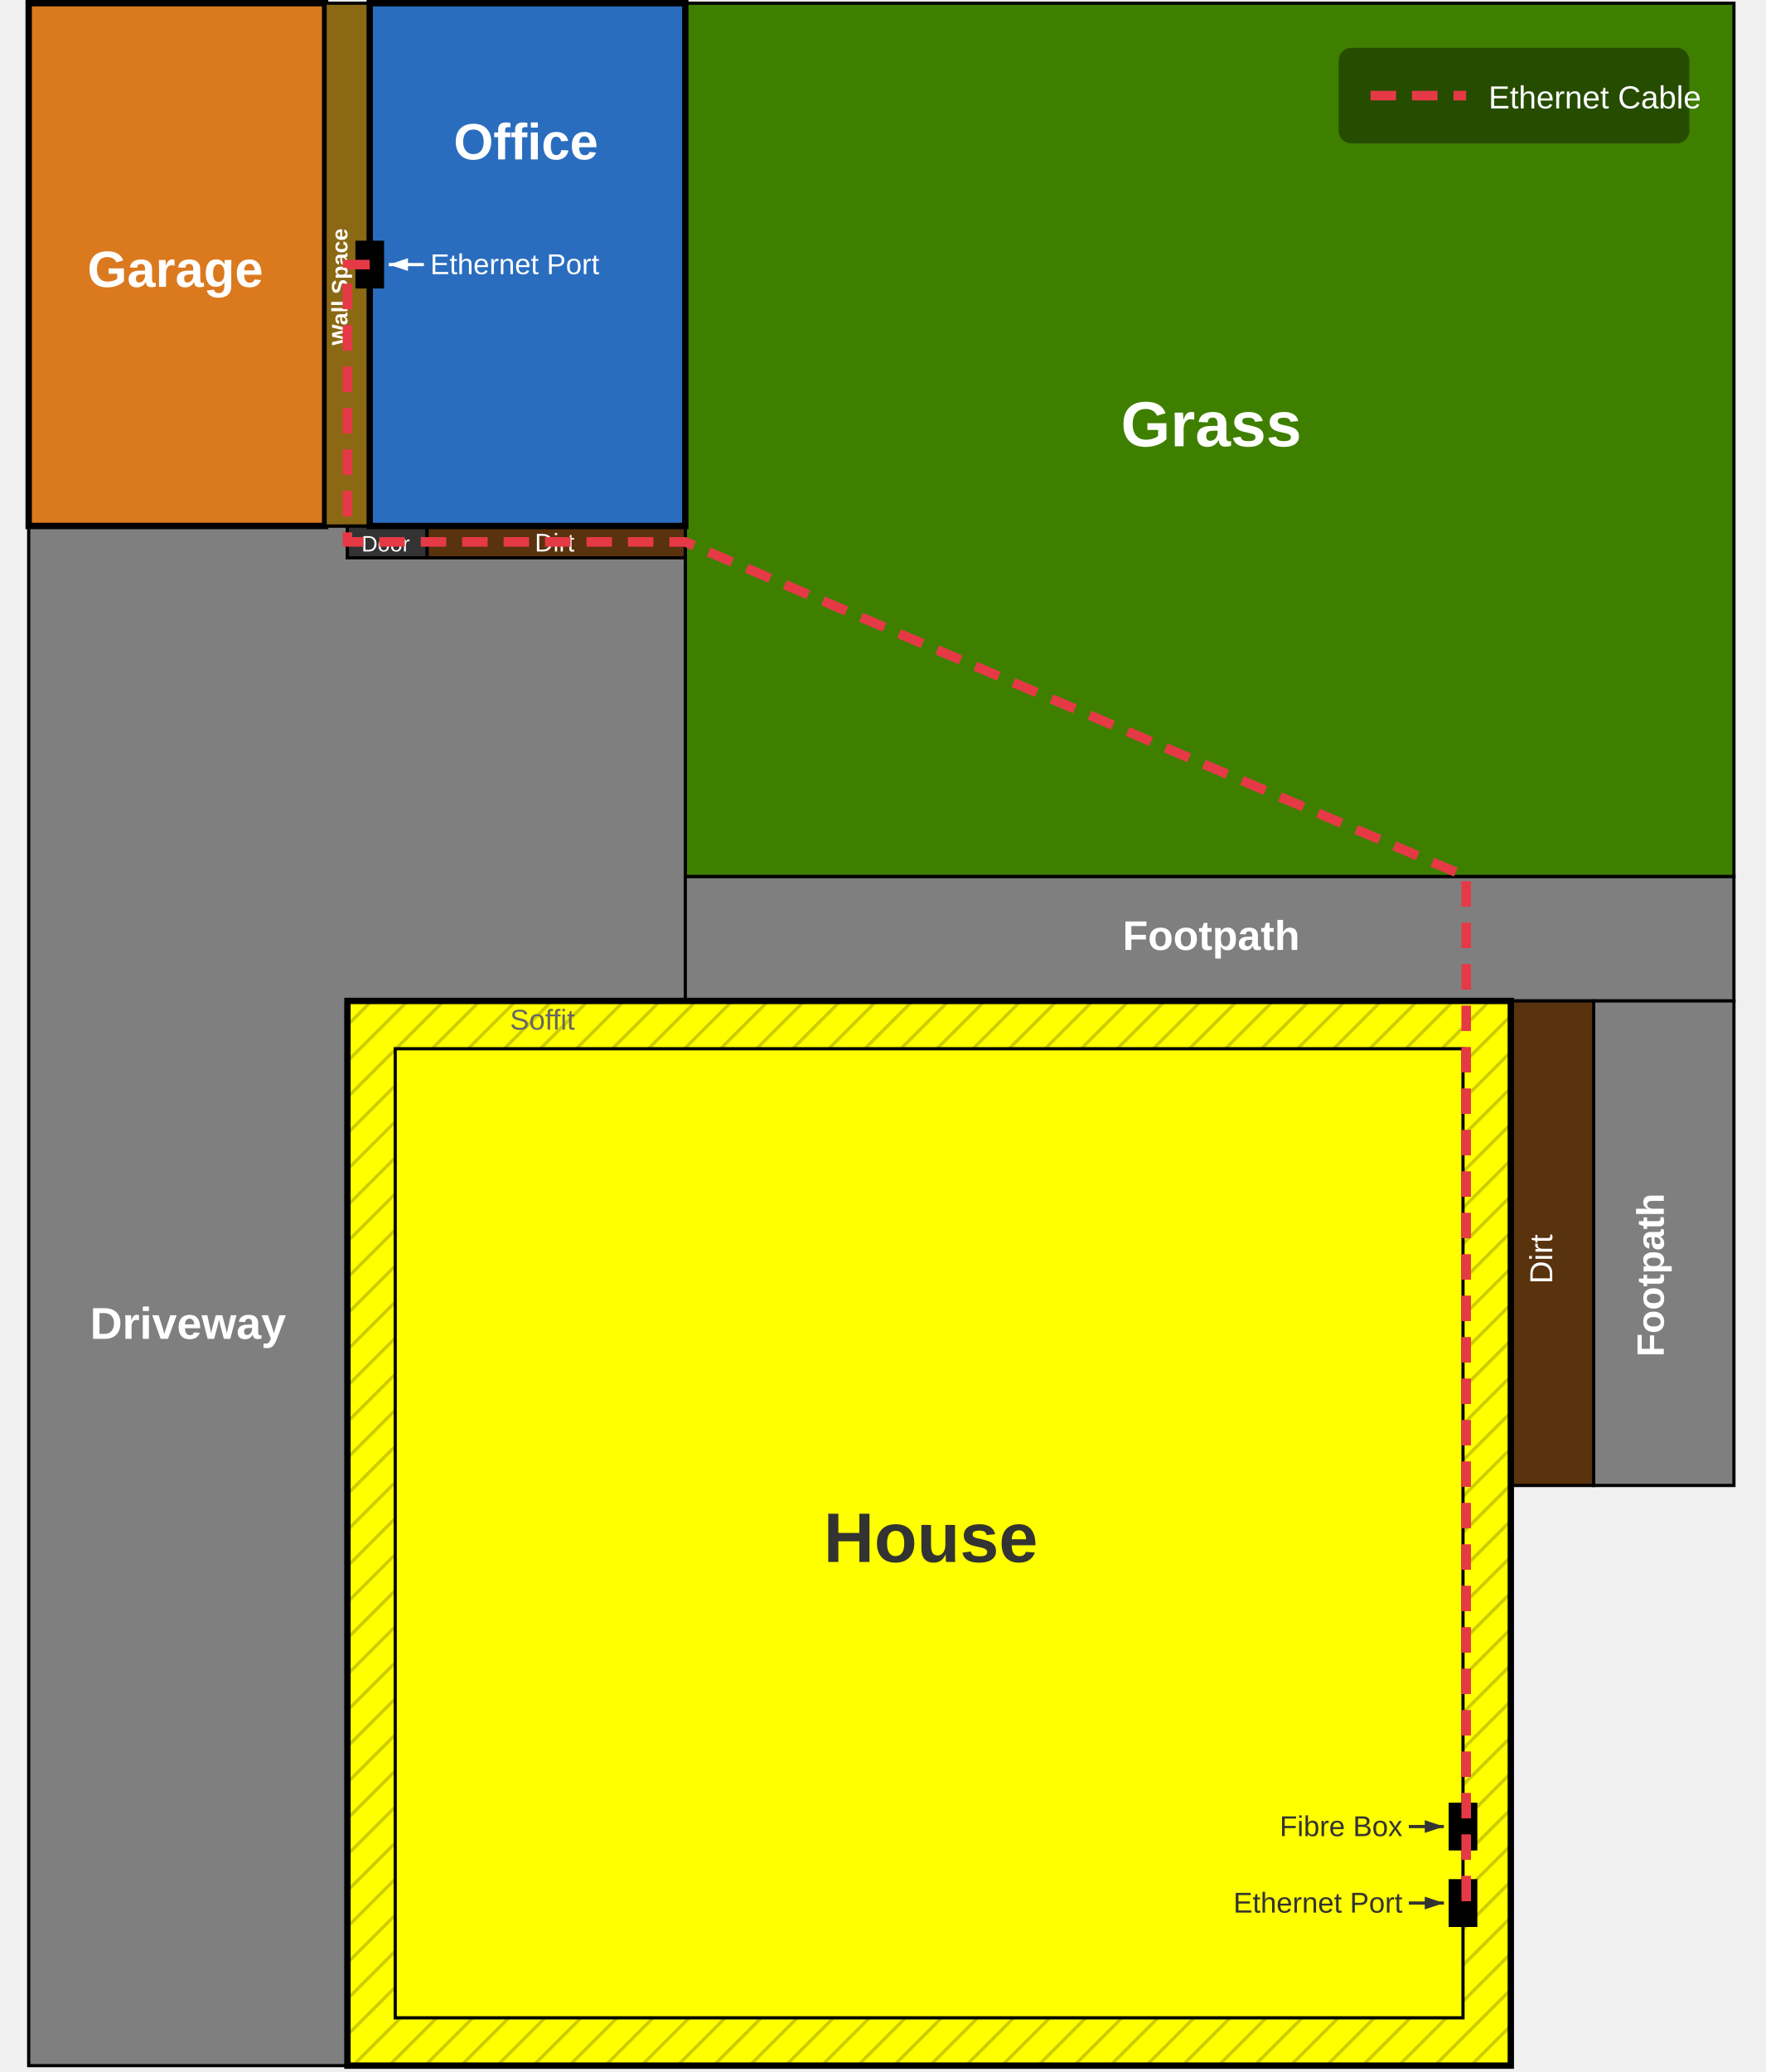
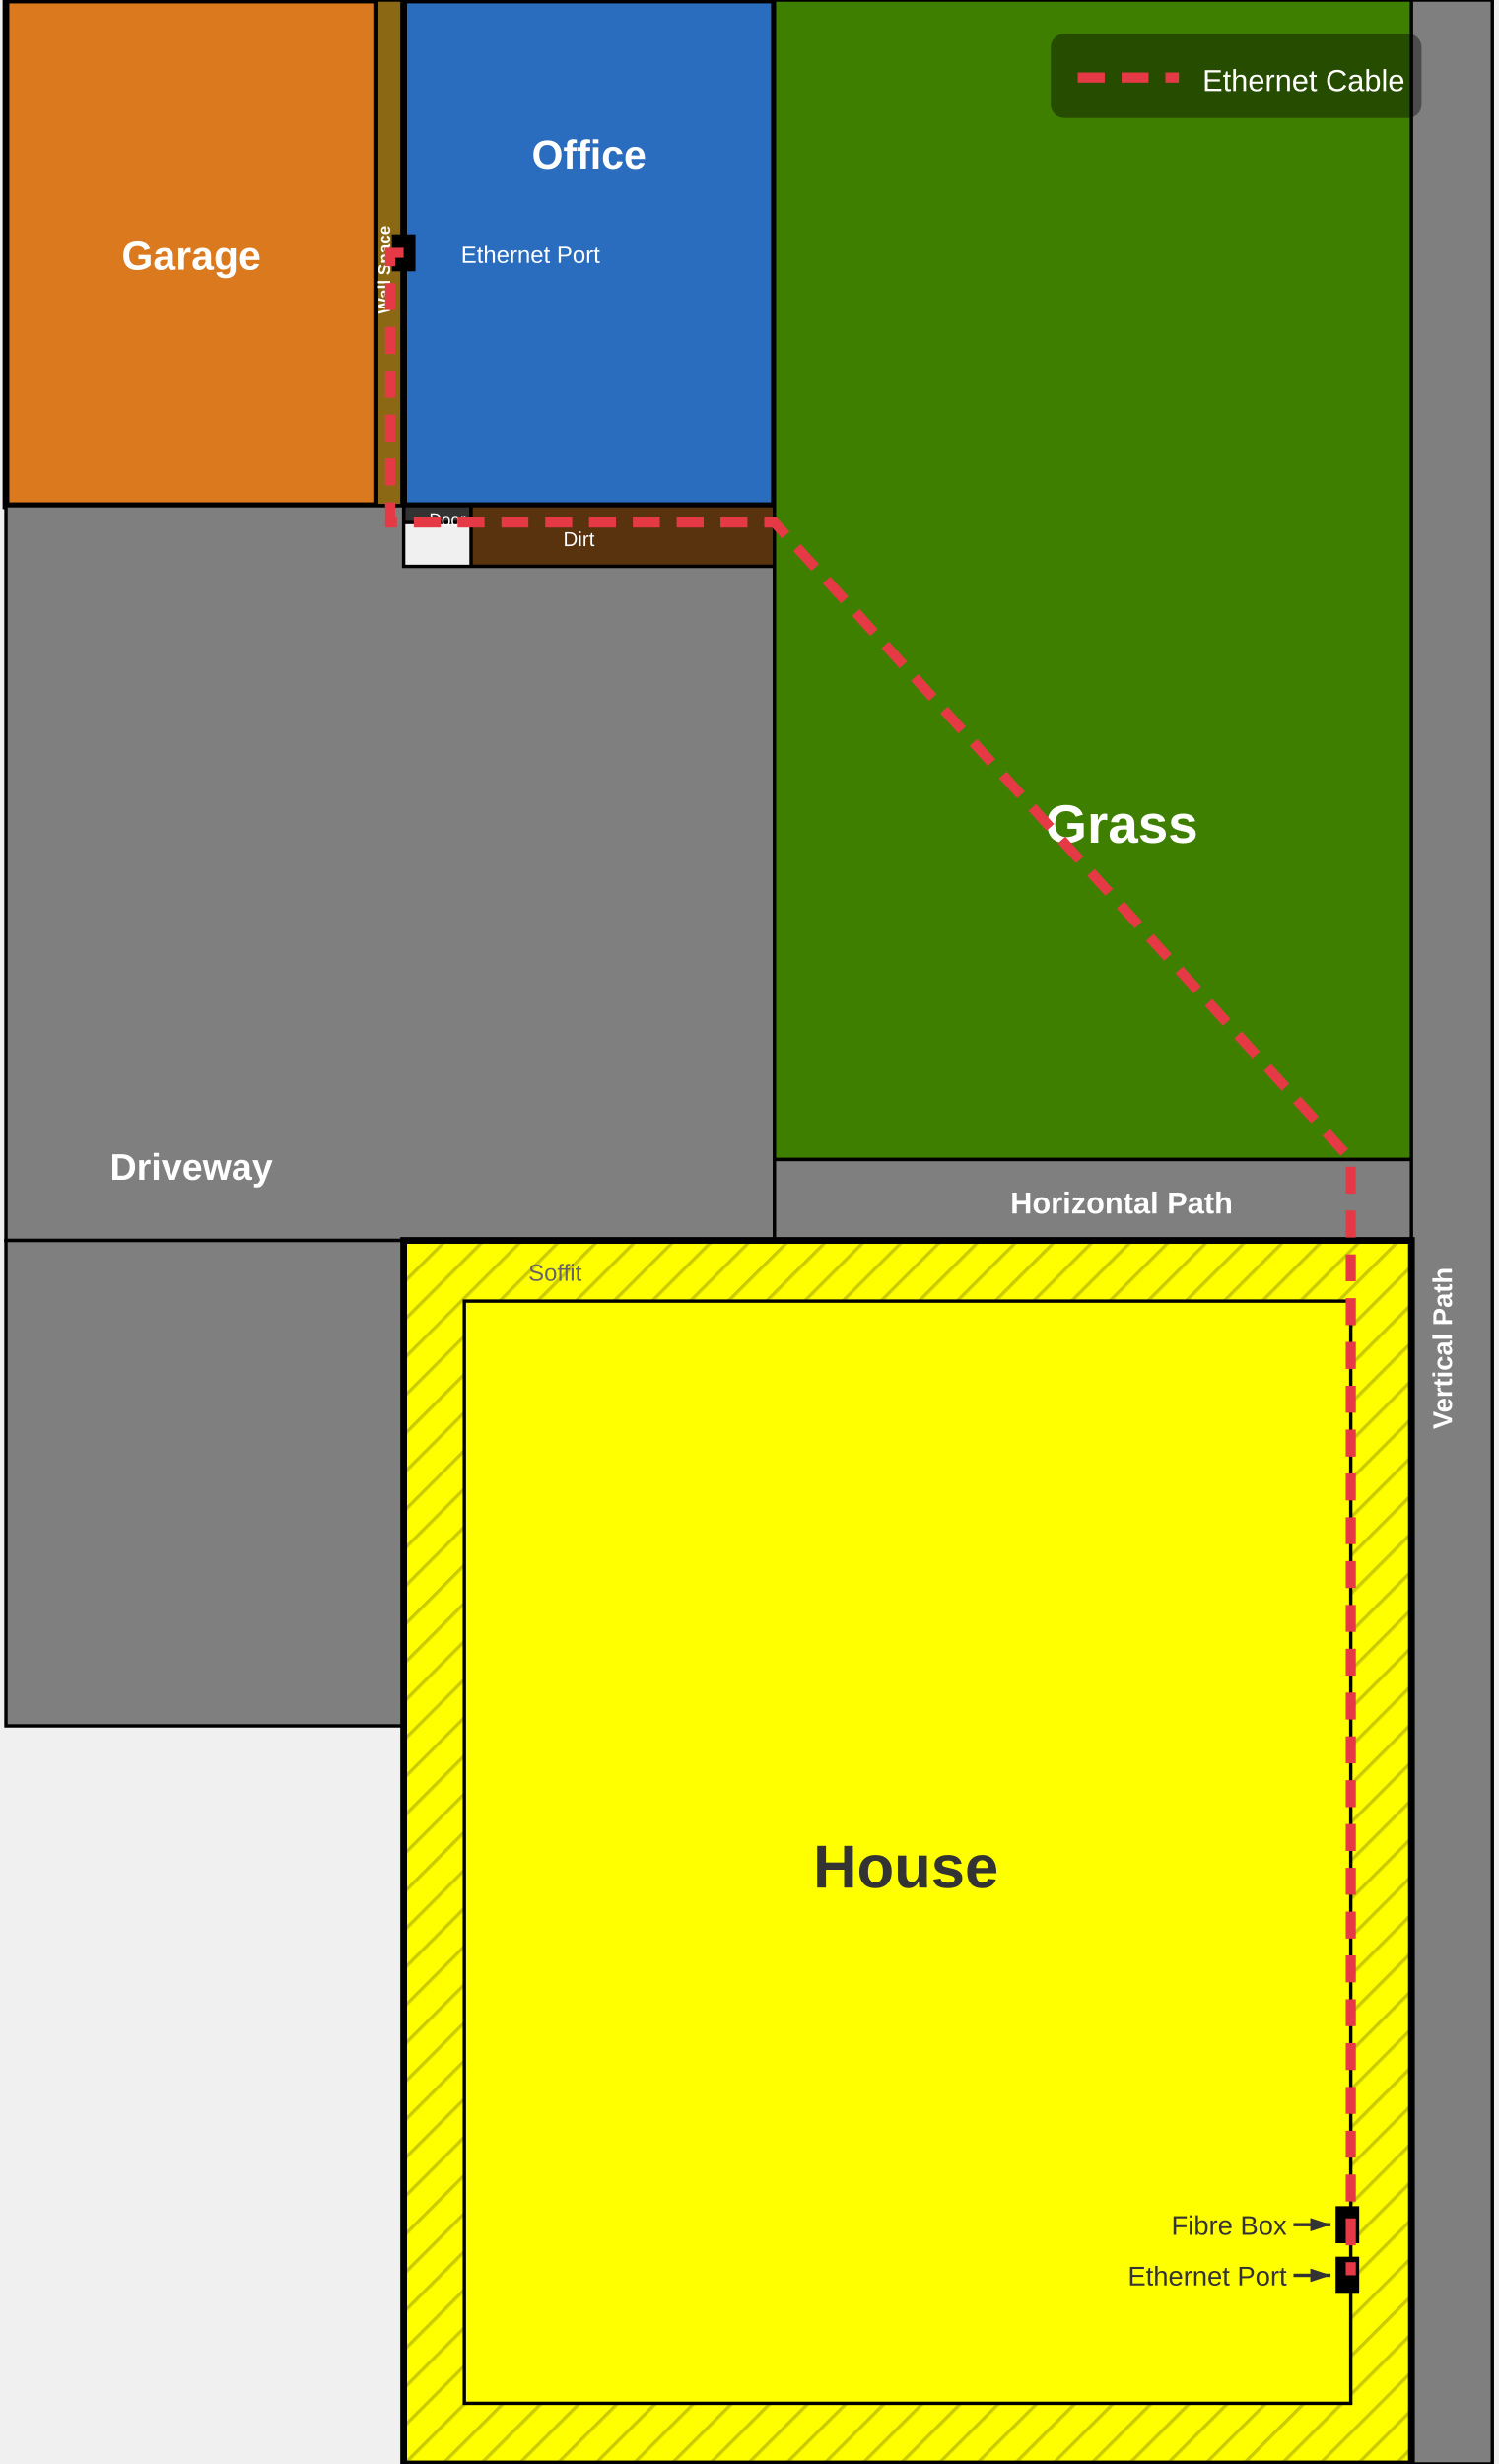
- <svg xmlns="http://www.w3.org/2000/svg" width="554" height="650" viewBox="7 0 540 650" font-family="Arial, sans-serif">
+ <svg xmlns="http://www.w3.org/2000/svg" width="450" height="740" viewBox="0 0 441 731" font-family="Arial, sans-serif">
  <defs>
    <pattern id="soffit-hatch" width="8" height="8" patternUnits="userSpaceOnUse" patternTransform="rotate(45)">
      <rect width="8" height="8" fill="#ffff00" />
      <line x1="0" y1="0" x2="0" y2="8" stroke="#cccc00" stroke-width="2" />
    </pattern>
    <marker id="arrowhead" markerWidth="6" markerHeight="4" refX="6" refY="2" orient="auto">
      <polygon points="0,0 6,2 0,4" fill="#333" />
    </marker>
-     <marker id="arrowhead-white" markerWidth="6" markerHeight="4" refX="6" refY="2" orient="auto">
-       <polygon points="0,0 6,2 0,4" fill="white" />
-     </marker>
  </defs>
-   <rect x="215" y="1" width="329" height="274" fill="#3f7f00" stroke="#000" stroke-width="1" />
-   <polygon points="9,165 109,165 109,175 215,175 215,314 109,314 109,648 9,648" fill="#7f7f7f" stroke="#000" stroke-width="1" />
-   <rect x="215" y="275" width="329" height="39" fill="#7f7f7f" stroke="#000" stroke-width="1" />
-   <rect x="500" y="314" width="44" height="152" fill="#7f7f7f" stroke="#000" stroke-width="1" />
-   <rect x="109" y="165" width="25" height="10" fill="#333" stroke="#000" stroke-width="1" />
-   <text x="121" y="173" text-anchor="middle" fill="white" font-size="7">Door</text>
-   <rect x="134" y="165" width="81" height="10" fill="#59320e" stroke="#000" stroke-width="1" />
-   <rect x="474" y="314" width="26" height="152" fill="#59320e" stroke="#000" stroke-width="1" />
-   <rect x="109" y="314" width="365" height="334" fill="url(#soffit-hatch)" stroke="#000" stroke-width="2" />
-   <rect x="124" y="329" width="335" height="304" fill="#ffff00" stroke="#000" stroke-width="1" />
-   <rect x="9" y="1" width="93" height="164" fill="#db791e" stroke="#000" stroke-width="2" />
-   <rect x="102" y="1" width="14" height="164" fill="#8B6914" stroke="#000" stroke-width="1" />
-   <rect x="116" y="1" width="99" height="164" fill="#2a6dbf" stroke="#000" stroke-width="2" />
-   <text x="55" y="90" text-anchor="middle" fill="white" font-weight="bold" font-size="16">Garage</text>
-   <text x="109" y="90" text-anchor="middle" fill="white" font-weight="bold" font-size="7" transform="rotate(-90,109,90)">Wall Space</text>
-   <text x="165" y="50" text-anchor="middle" fill="white" font-weight="bold" font-size="16">Office</text>
-   <text x="380" y="140" text-anchor="middle" fill="white" font-weight="bold" font-size="20">Grass</text>
-   <text x="59" y="420" text-anchor="middle" fill="white" font-weight="bold" font-size="14">Driveway</text>
-   <text x="380" y="298" text-anchor="middle" fill="white" font-weight="bold" font-size="13">Footpath</text>
-   <text x="522" y="400" text-anchor="middle" fill="white" font-weight="bold" font-size="12" transform="rotate(-90,522,400)">Footpath</text>
-   <text x="292" y="490" text-anchor="middle" fill="#333" font-weight="bold" font-size="22">House</text>
-   <text x="174" y="173" text-anchor="middle" fill="white" font-size="8">Dirt</text>
-   <text x="487" y="395" text-anchor="middle" fill="white" font-size="10" transform="rotate(-90,487,395)">Dirt</text>
-   <text x="160" y="323" fill="#666" font-size="9">Soffit</text>
-   <rect x="112" y="76" width="8" height="14" fill="#000" stroke="#000" stroke-width="1" />
-   <text x="135" y="86" text-anchor="start" fill="white" font-size="9">Ethernet Port</text>
-   <line x1="133" y1="83" x2="122" y2="83" stroke="white" stroke-width="1" marker-end="url(#arrowhead-white)" />
-   <rect x="455" y="566" width="8" height="14" fill="#000" stroke="#000" stroke-width="1" />
-   <text x="440" y="576" text-anchor="end" fill="#333" font-size="9">Fibre Box</text>
-   <line x1="442" y1="573" x2="453" y2="573" stroke="#333" stroke-width="1" marker-end="url(#arrowhead)" />
-   <rect x="455" y="590" width="8" height="14" fill="#000" stroke="#000" stroke-width="1" />
-   <text x="440" y="600" text-anchor="end" fill="#333" font-size="9">Ethernet Port</text>
-   <line x1="442" y1="597" x2="453" y2="597" stroke="#333" stroke-width="1" marker-end="url(#arrowhead)" />
-   <path d="     M 116,83     L 109,83     L 109,170     L 215,170     L 460,275     L 460,597   " fill="none" stroke="#e63946" stroke-width="3" stroke-dasharray="8,5" />
-   <rect x="420" y="15" width="110" height="30" rx="4" fill="rgba(0,0,0,0.4)" stroke="none" />
-   <line x1="430" y1="30" x2="460" y2="30" stroke="#e63946" stroke-width="3" stroke-dasharray="8,5" />
-   <text x="467" y="34" fill="white" font-size="10">Ethernet Cable</text>
+   <rect x="0" y="0" width="110" height="150" fill="#db791e" stroke="#000" stroke-width="2" />
+   <rect x="110" y="0" width="8" height="150" fill="#8B6914" stroke="#000" stroke-width="1" />
+   <rect x="118" y="0" width="110" height="150" fill="#2a6dbf" stroke="#000" stroke-width="2" />
+   <rect x="118" y="150" width="20" height="5" fill="#333" stroke="#000" stroke-width="1" />
+   <rect x="138" y="150" width="90" height="18" fill="#59320e" stroke="#000" stroke-width="1" />
+   <polygon points="0,150 118,150 118,168 228,168 228,368 118,368 118,368 0,368 0,150" fill="#7f7f7f" stroke="#000" stroke-width="1" />
+   <rect x="0" y="368" width="118" height="144" fill="#7f7f7f" stroke="#000" stroke-width="1" />
+   <rect x="228" y="0" width="207" height="344" fill="#3f7f00" stroke="#000" stroke-width="1" />
+   <rect x="228" y="344" width="207" height="24" fill="#7f7f7f" stroke="#000" stroke-width="1" />
+   <rect x="417" y="0" width="24" height="731" fill="#7f7f7f" stroke="#000" stroke-width="1" />
+   <rect x="118" y="368" width="299" height="363" fill="url(#soffit-hatch)" stroke="#000" stroke-width="2" />
+   <rect x="136" y="386" width="263" height="327" fill="#ffff00" stroke="#000" stroke-width="1" />
+   <rect x="395" y="655" width="6" height="10" fill="#000" stroke="#000" stroke-width="1" />
+   <text x="380" y="663" text-anchor="end" fill="#333" font-size="8">Fibre Box</text>
+   <line x1="382" y1="660" x2="393" y2="660" stroke="#333" stroke-width="1" marker-end="url(#arrowhead)" />
+   <text x="55" y="80" text-anchor="middle" fill="white" font-weight="bold" font-size="12">Garage</text>
+   <text x="114" y="80" text-anchor="middle" fill="white" font-weight="bold" font-size="5" transform="rotate(-90,114,80)">Wall Space</text>
+   <text x="173" y="50" text-anchor="middle" fill="white" font-weight="bold" font-size="12">Office</text>
+   <text x="331" y="250" text-anchor="middle" fill="white" font-weight="bold" font-size="16">Grass</text>
+   <text x="55" y="350" text-anchor="middle" fill="white" font-weight="bold" font-size="11">Driveway</text>
+   <text x="331" y="360" text-anchor="middle" fill="white" font-weight="bold" font-size="9">Horizontal Path</text>
+   <text x="429" y="400" text-anchor="middle" fill="white" font-weight="bold" font-size="8" transform="rotate(-90,429,400)">Vertical Path</text>
+   <text x="267" y="560" text-anchor="middle" fill="#333" font-weight="bold" font-size="18">House</text>
+   <text x="170" y="162" text-anchor="middle" fill="white" font-size="6">Dirt</text>
+   <text x="155" y="380" fill="#666" font-size="7">Soffit</text>
+   <text x="131" y="156" text-anchor="middle" fill="white" font-size="5">Door</text>
+   <rect x="115" y="70" width="6" height="10" fill="#000" stroke="#000" stroke-width="1" />
+   <text x="135" y="78" text-anchor="start" fill="white" font-size="7">Ethernet Port</text>
+   <rect x="395" y="670" width="6" height="10" fill="#000" stroke="#000" stroke-width="1" />
+   <text x="380" y="678" text-anchor="end" fill="#333" font-size="8">Ethernet Port</text>
+   <line x1="382" y1="675" x2="393" y2="675" stroke="#333" stroke-width="1" marker-end="url(#arrowhead)" />
+   <path d="     M 118,75     L 114,75     L 114,155     L 228,155     L 399,344     L 399,675   " fill="none" stroke="#e63946" stroke-width="3" stroke-dasharray="8,5" />
+   <rect x="310" y="10" width="110" height="25" rx="4" fill="rgba(0,0,0,0.4)" stroke="none" />
+   <line x1="318" y1="23" x2="348" y2="23" stroke="#e63946" stroke-width="3" stroke-dasharray="8,5" />
+   <text x="355" y="27" fill="white" font-size="9">Ethernet Cable</text>
</svg>
